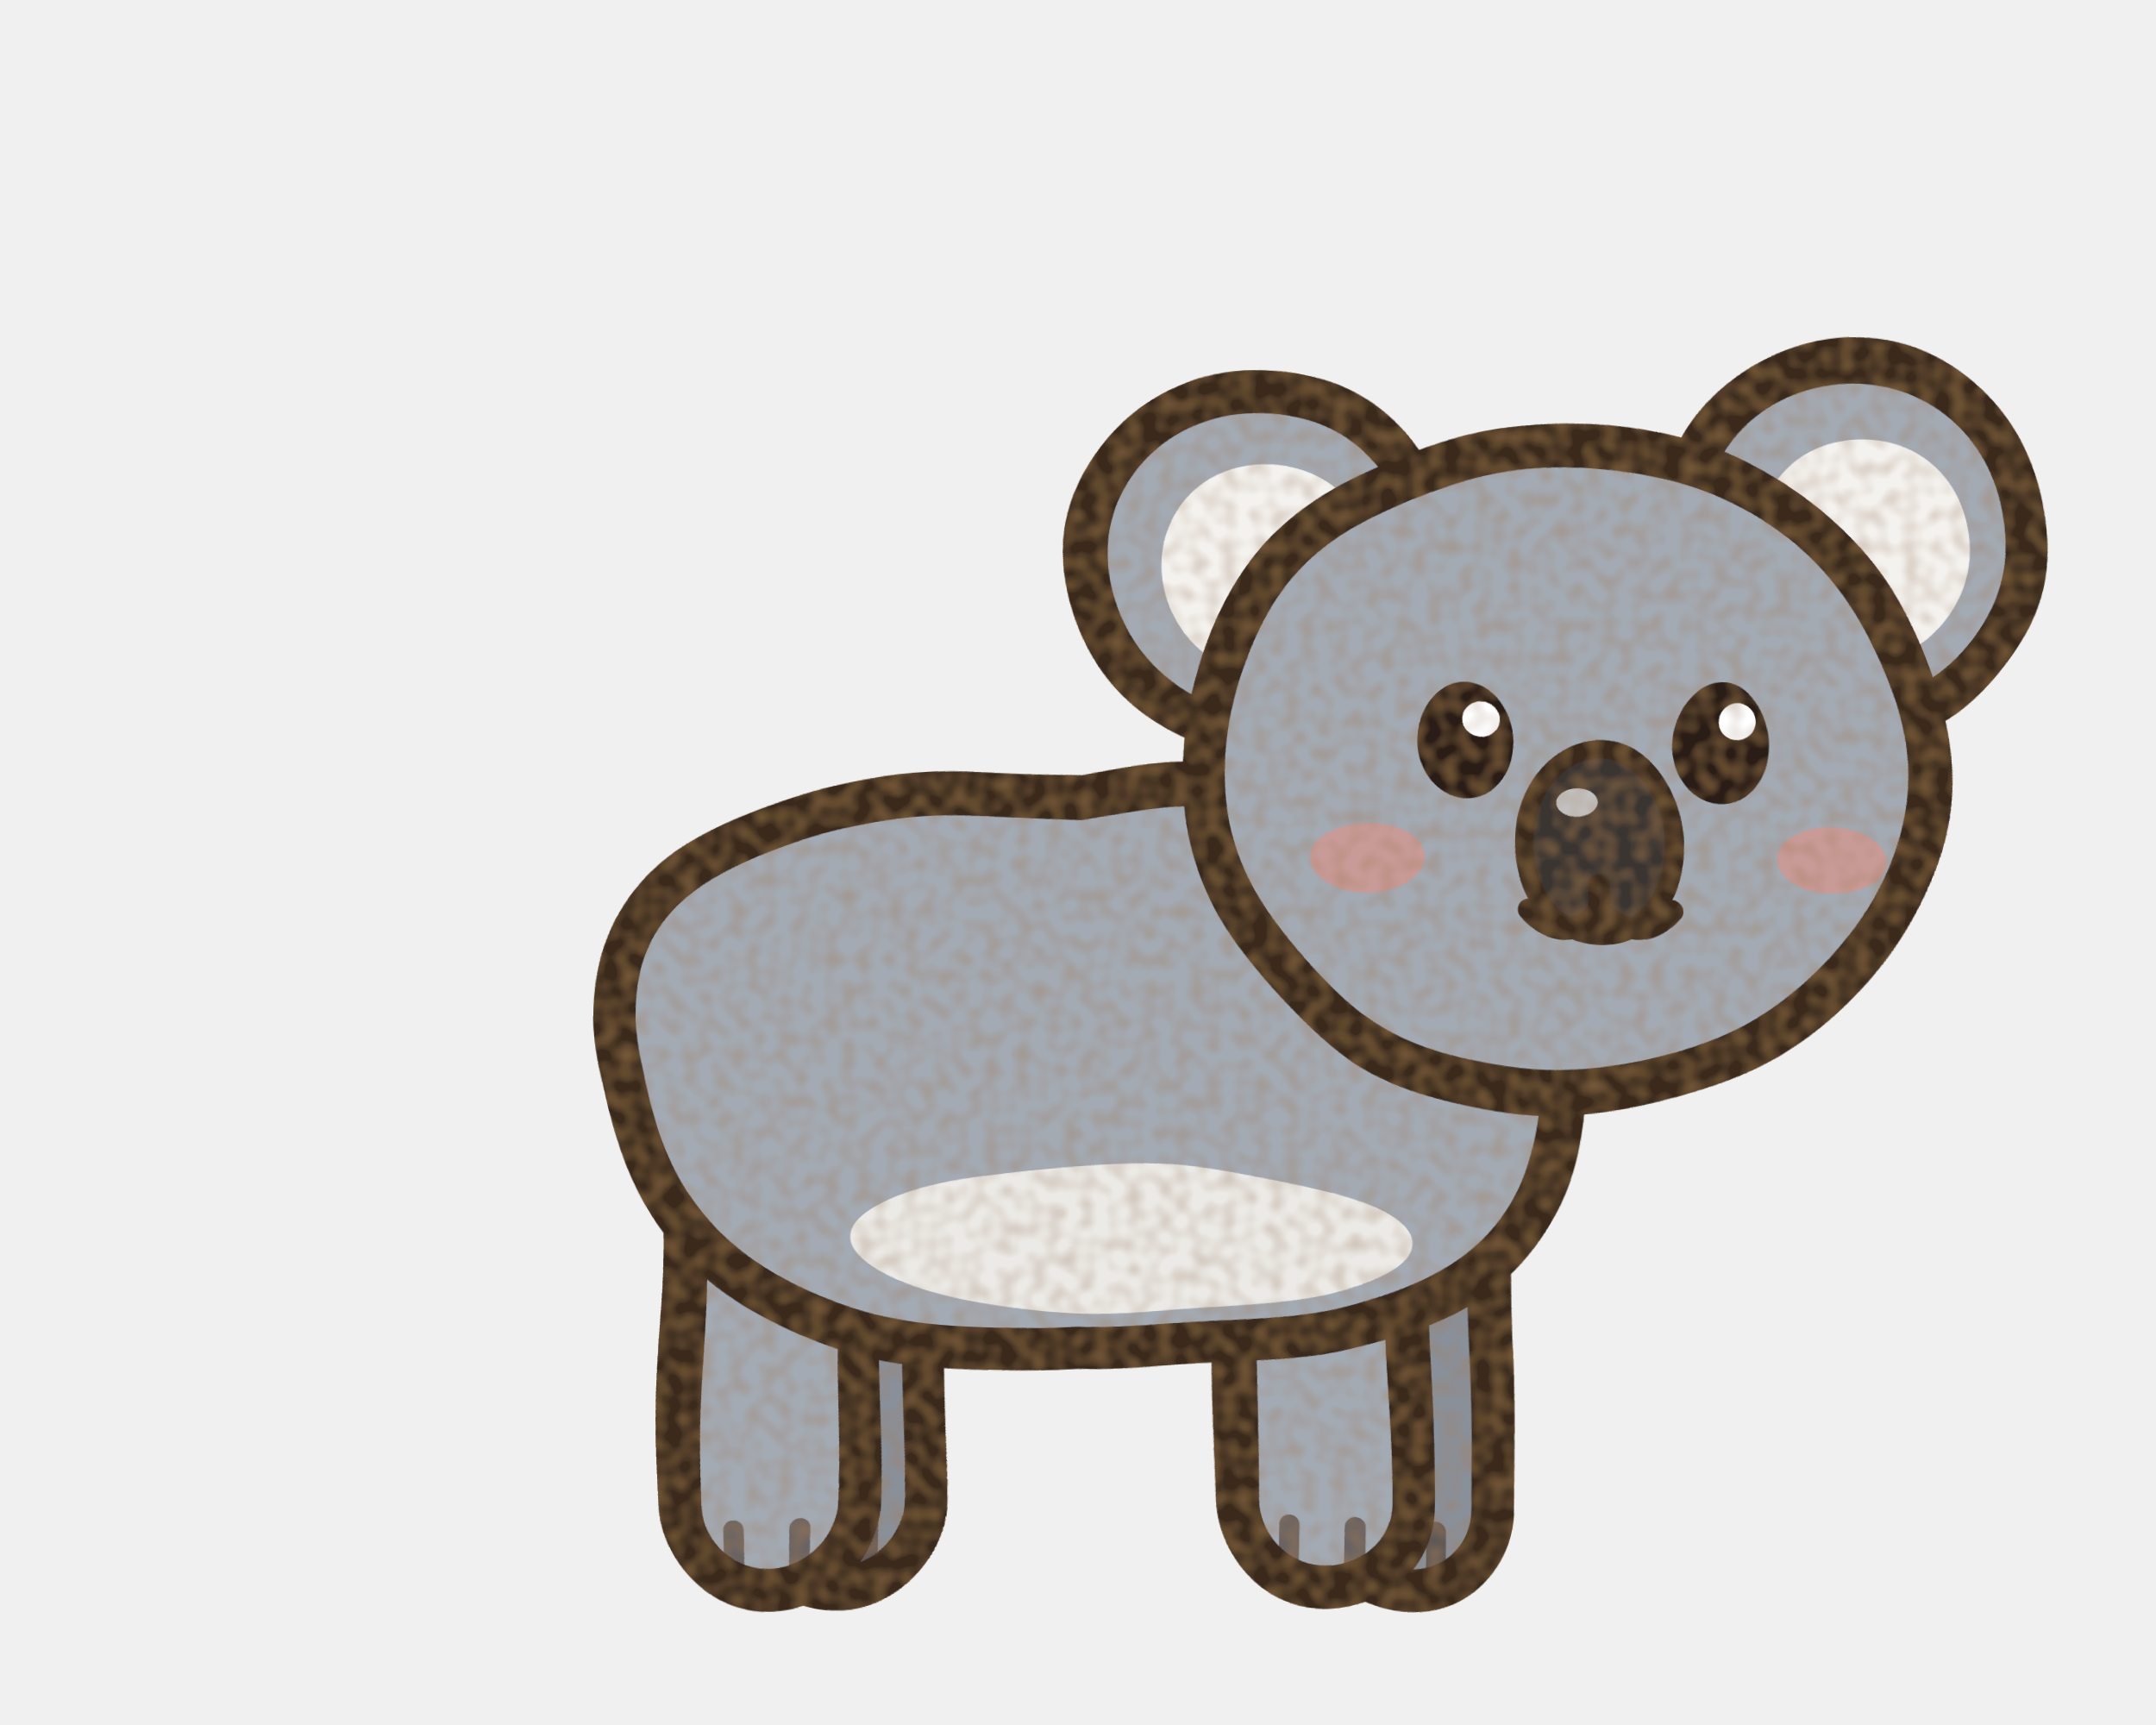
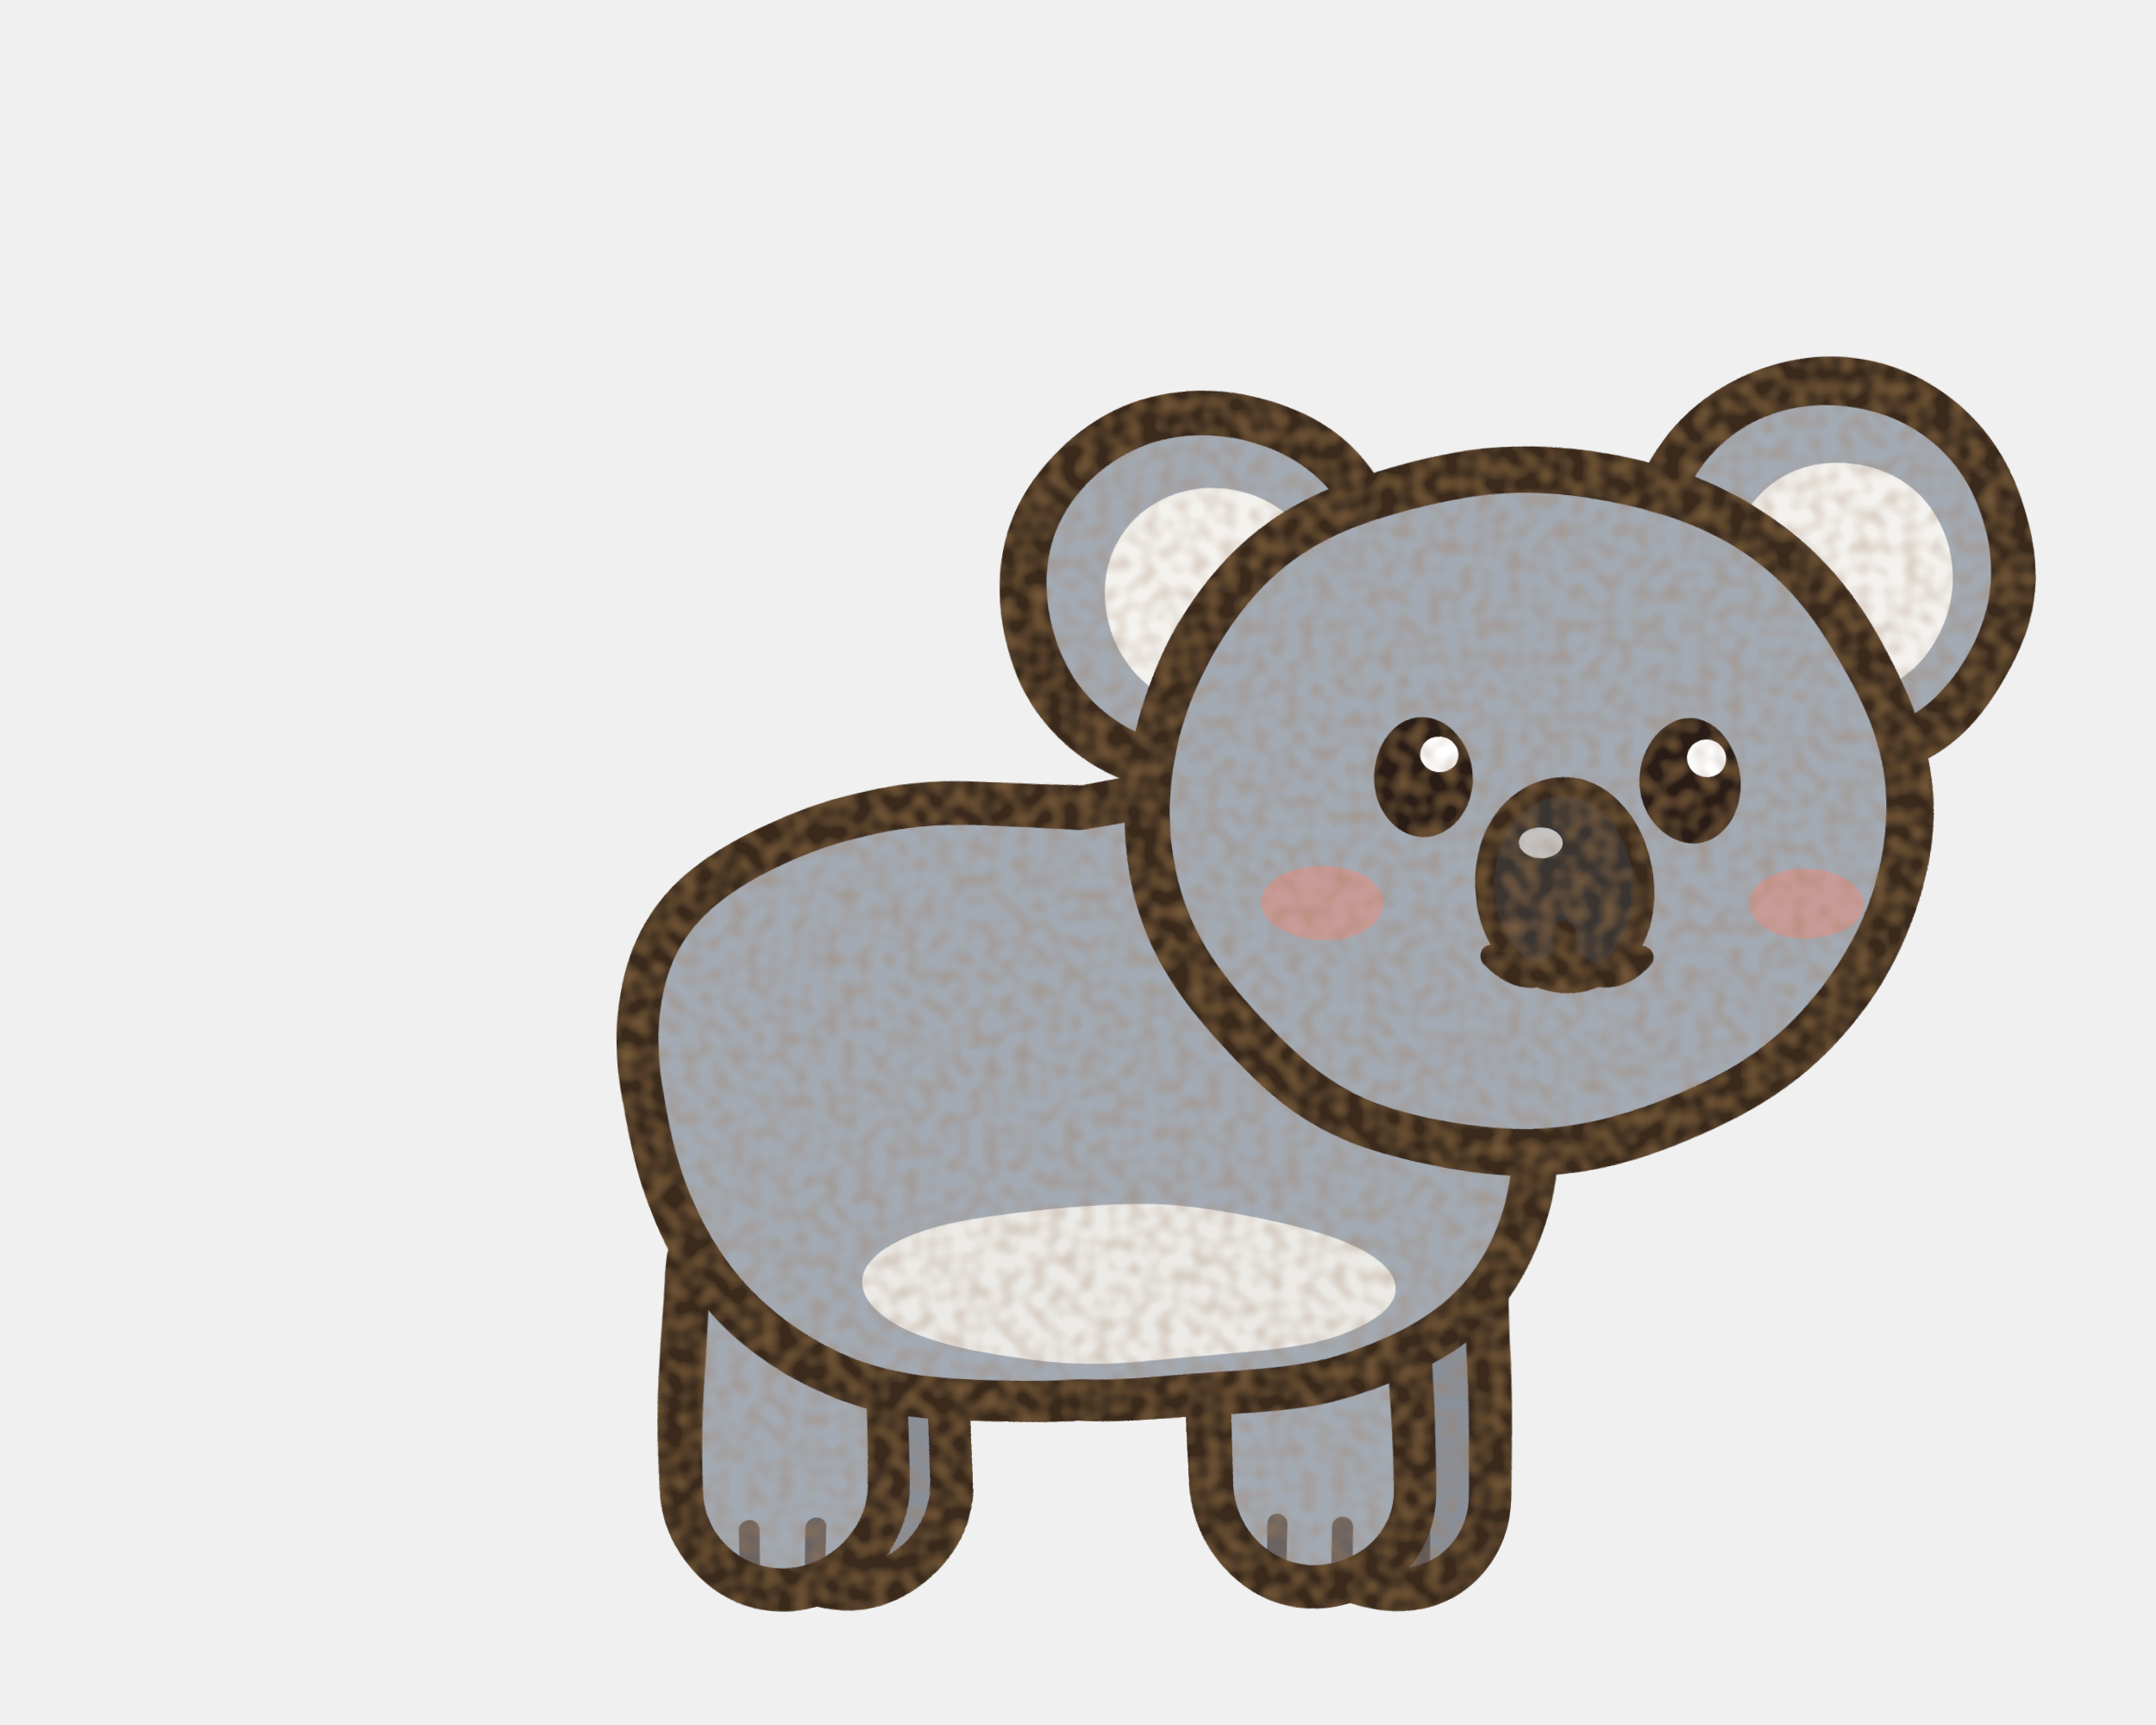
<svg xmlns="http://www.w3.org/2000/svg" width="160" height="128" viewBox="0 0 160 128">
  <defs>
    <filter id="crayon" filterUnits="userSpaceOnUse" x="0" y="0" width="160" height="128">
      <feTurbulence type="fractalNoise" baseFrequency="0.04" numOctaves="2" seed="7" result="wobble" />
      <feDisplacementMap in="SourceGraphic" in2="wobble" scale="2" xChannelSelector="R" yChannelSelector="G" result="drawn" />
      <feTurbulence type="fractalNoise" baseFrequency="0.85" numOctaves="1" seed="3" result="grain" />
      <feColorMatrix in="grain" type="matrix" values="0 0 0 0 0.36  0 0 0 0 0.2  0 0 0 0 0.08  0.9 0 0 0 -0.34" result="tint" />
      <feComposite in="tint" in2="drawn" operator="in" result="texture" />
      <feMerge>
        <feMergeNode in="drawn" />
        <feMergeNode in="texture" />
      </feMerge>
    </filter>
  </defs>
  <g filter="url(#crayon)">
    <clipPath id="body-portrait">
-       <path d="M46 80 C42 63 60 57 80 59 C101 57 117 64 116 80 C116 96 101 101 80 100 C60 101 49 96 46 80 Z" transform="translate(0 0) rotate(0 56 96) translate(80 100) scale(1 1) translate(-80 -100)" />
+       <path d="M46 80 C42 63 60 57 80 59 C101 57 117 64 116 80 C116 96 101 101 80 100 C60 101 49 96 46 80 Z" transform="translate(0 4) rotate(0 56 96) translate(80 100) scale(0.95 1.08) translate(-80 -100)" />
    </clipPath>
    <g transform="rotate(0 80 40)">
-       <g transform="translate(104 88) rotate(0)">
-         <rect x="-6.5" y="-6" width="13" height="36" rx="6.5" fill="#899099" stroke="#3b2a1f" stroke-width="3.2" stroke-linejoin="round" stroke-linecap="round" />
-         <path d="M-2.6 29 v-3.6 M2.2 29 v-3.6" stroke="#3b2a1f" stroke-width="1.5" stroke-linecap="round" opacity=".55" />
+       <g transform="translate(102.8 91.04) rotate(0)">
+         <rect x="-7.5" y="-6" width="15" height="32.96" rx="7.5" fill="#899099" stroke="#3b2a1f" stroke-width="3.2" stroke-linejoin="round" stroke-linecap="round" />
+         <path d="M-2.6 25.96 v-3.6 M2.2 25.96 v-3.6" stroke="#3b2a1f" stroke-width="1.5" stroke-linecap="round" opacity=".55" />
      </g>
-       <g transform="translate(62 88) rotate(0)">
-         <rect x="-6.5" y="-6" width="13" height="36" rx="6.5" fill="#899099" stroke="#3b2a1f" stroke-width="3.2" stroke-linejoin="round" stroke-linecap="round" />
-         <path d="M-2.6 29 v-3.6 M2.2 29 v-3.6" stroke="#3b2a1f" stroke-width="1.5" stroke-linecap="round" opacity=".55" />
+       <g transform="translate(62.9 91.04) rotate(0)">
+         <rect x="-7.5" y="-6" width="15" height="32.96" rx="7.5" fill="#899099" stroke="#3b2a1f" stroke-width="3.2" stroke-linejoin="round" stroke-linecap="round" />
+         <path d="M-2.6 25.96 v-3.6 M2.2 25.96 v-3.6" stroke="#3b2a1f" stroke-width="1.5" stroke-linecap="round" opacity=".55" />
      </g>
-       <g transform="translate(57 90) rotate(0)">
-         <rect x="-6.5" y="-6" width="13" height="34" rx="6.5" fill="#a3aab3" stroke="#3b2a1f" stroke-width="3.2" stroke-linejoin="round" stroke-linecap="round" />
-         <path d="M-2.6 27 v-3.6 M2.2 27 v-3.6" stroke="#3b2a1f" stroke-width="1.5" stroke-linecap="round" opacity=".55" />
+       <g transform="translate(58.15 93.2) rotate(0)">
+         <rect x="-7.5" y="-6" width="15" height="30.8" rx="7.5" fill="#a3aab3" stroke="#3b2a1f" stroke-width="3.2" stroke-linejoin="round" stroke-linecap="round" />
+         <path d="M-2.6 23.8 v-3.6 M2.2 23.8 v-3.6" stroke="#3b2a1f" stroke-width="1.5" stroke-linecap="round" opacity=".55" />
      </g>
-       <g transform="translate(98 90) rotate(0)">
-         <rect x="-6.5" y="-6" width="13" height="34" rx="6.5" fill="#a3aab3" stroke="#3b2a1f" stroke-width="3.2" stroke-linejoin="round" stroke-linecap="round" />
-         <path d="M-2.6 27 v-3.6 M2.2 27 v-3.6" stroke="#3b2a1f" stroke-width="1.5" stroke-linecap="round" opacity=".55" />
+       <g transform="translate(97.1 93.2) rotate(0)">
+         <rect x="-7.5" y="-6" width="15" height="30.8" rx="7.5" fill="#a3aab3" stroke="#3b2a1f" stroke-width="3.2" stroke-linejoin="round" stroke-linecap="round" />
+         <path d="M-2.6 23.8 v-3.6 M2.2 23.8 v-3.6" stroke="#3b2a1f" stroke-width="1.5" stroke-linecap="round" opacity=".55" />
      </g>
-       <g transform="translate(0 0) rotate(0 56 96) translate(80 100) scale(1 1) translate(-80 -100)" />
-       <path d="M46 80 C42 63 60 57 80 59 C101 57 117 64 116 80 C116 96 101 101 80 100 C60 101 49 96 46 80 Z" transform="translate(0 0) rotate(0 56 96) translate(80 100) scale(1 1) translate(-80 -100)" fill="#a3aab3" stroke="#3b2a1f" stroke-width="3.2" stroke-linejoin="round" stroke-linecap="round" vector-effect="non-scaling-stroke" />
-       <g transform="translate(0 0) rotate(0 56 96) translate(80 100) scale(1 1) translate(-80 -100)">
+       <g transform="translate(0 4) rotate(0 56 96) translate(80 100) scale(0.95 1.08) translate(-80 -100)" />
+       <path d="M46 80 C42 63 60 57 80 59 C101 57 117 64 116 80 C116 96 101 101 80 100 C60 101 49 96 46 80 Z" transform="translate(0 4) rotate(0 56 96) translate(80 100) scale(0.95 1.08) translate(-80 -100)" fill="#a3aab3" stroke="#3b2a1f" stroke-width="3.2" stroke-linejoin="round" stroke-linecap="round" vector-effect="non-scaling-stroke" />
+       <g transform="translate(0 4) rotate(0 56 96) translate(80 100) scale(0.95 1.08) translate(-80 -100)">
        <ellipse cx="84" cy="92" rx="21" ry="5.5" fill="#eceae6" />
      </g>
-       <g transform="translate(0 0) rotate(0 112 70)">
+       <g transform="translate(-3.3 3.6) rotate(0 112 70) translate(106 70) scale(1.05) translate(-106 -70)">
        <g transform="rotate(0 104 41)">
          <circle cx="93.5" cy="42" r="13" fill="#a3aab3" stroke="#3b2a1f" stroke-width="3.2" stroke-linejoin="round" stroke-linecap="round" />
          <circle cx="94.1" cy="42.6" r="8.06" fill="#f4f2ee" />
        </g>
        <g transform="rotate(0 126 38)">
          <circle cx="137.5" cy="40" r="13" fill="#a3aab3" stroke="#3b2a1f" stroke-width="3.2" stroke-linejoin="round" stroke-linecap="round" />
          <circle cx="138.1" cy="40.6" r="8.06" fill="#f4f2ee" />
        </g>
        <ellipse cx="116" cy="57" rx="27" ry="24" fill="#a3aab3" stroke="#3b2a1f" stroke-width="3.2" stroke-linejoin="round" stroke-linecap="round" />
        <g transform="translate(0 0)">
          <ellipse cx="109" cy="55" rx="3.5" ry="4.5" fill="#2b1d14" />
          <circle cx="110.2" cy="53.3" r="1.35" fill="#fff" />
          <ellipse cx="128" cy="55" rx="3.5" ry="4.5" fill="#2b1d14" />
          <circle cx="129.2" cy="53.3" r="1.35" fill="#fff" />
          <ellipse cx="119" cy="62.5" rx="5.6" ry="7" fill="#3a3532" stroke="#3b2a1f" stroke-width="1.4" />
          <ellipse cx="117.4" cy="59.6" rx="1.6" ry="1.1" fill="#fff" opacity=".7" />
          <path d="M119 65.8 v1.8 M119 67.6 q-2.6 2.8 -5.2 0 M119 67.6 q2.6 2.8 5.2 0" fill="none" stroke="#3b2a1f" stroke-width="1.6" stroke-linecap="round" />
          <ellipse cx="101.5" cy="64" rx="4.4" ry="2.6" fill="#f08c7d" opacity="0.5" />
          <ellipse cx="136" cy="63.5" rx="4" ry="2.5" fill="#f08c7d" opacity="0.5" />
        </g>
      </g>
    </g>
  </g>
</svg>
